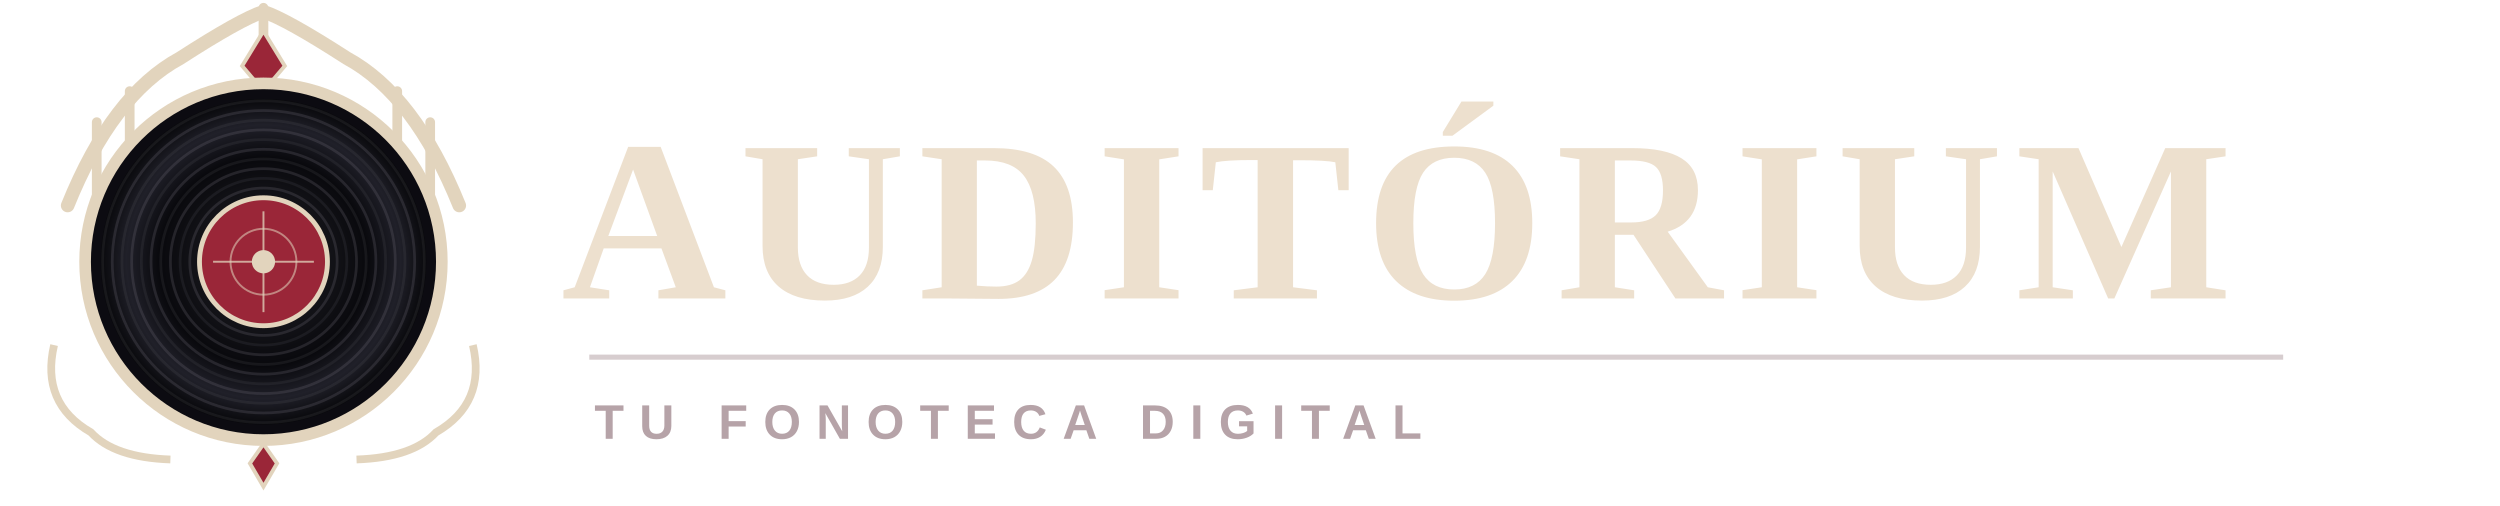
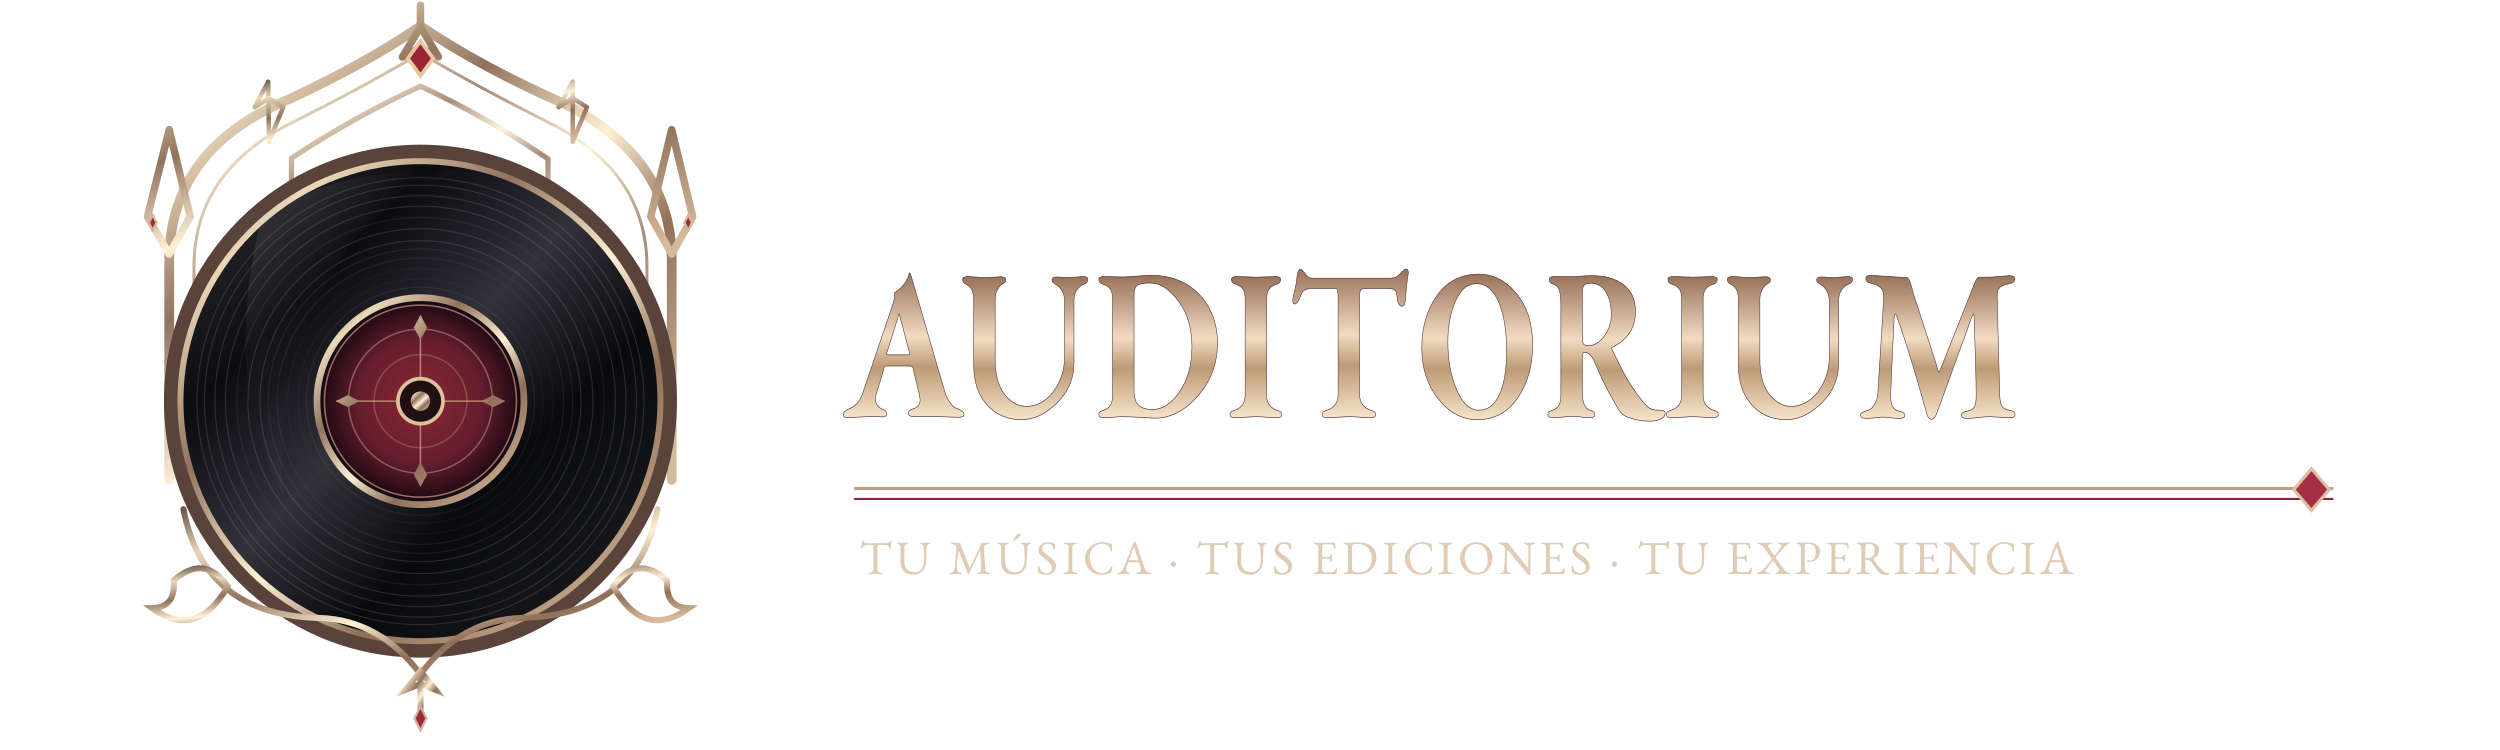
- <svg xmlns="http://www.w3.org/2000/svg" viewBox="0 0 980 198" role="img" aria-label="Auditórium">
-   <g transform="translate(6,0) scale(0.76)">
-     <svg x="0" y="0" width="256" height="256" viewBox="0 0 256 256">
-       <path d="M27 106 Q50 49 85 30 Q116 10 128 6 Q140 10 171 30 Q206 49 229 106" fill="none" stroke="#E2D4BD" stroke-width="7" stroke-linecap="round" />
-       <path d="M42 105 V63 M214 105 V63 M59 82 V47 M197 82 V47 M128 33 V4" stroke="#E2D4BD" stroke-width="5" stroke-linecap="round" />
-       <path d="M128 16 L139 34 L128 47 L117 34Z" fill="#9A2638" stroke="#E2D4BD" stroke-width="2" />
-       <circle cx="128" cy="135" r="92" fill="#0C0B11" stroke="#E2D4BD" stroke-width="6" />
-       <circle cx="128" cy="135" r="84" fill="url(#disc)" />
-       <circle cx="128" cy="135" r="38" fill="none" stroke="#77737D" stroke-opacity="0.24" stroke-width="1.4" />
-       <circle cx="128" cy="135" r="43" fill="none" stroke="#77737D" stroke-opacity="0.13" stroke-width="1.4" />
-       <circle cx="128" cy="135" r="48" fill="none" stroke="#77737D" stroke-opacity="0.24" stroke-width="1.4" />
-       <circle cx="128" cy="135" r="53" fill="none" stroke="#77737D" stroke-opacity="0.13" stroke-width="1.4" />
-       <circle cx="128" cy="135" r="58" fill="none" stroke="#77737D" stroke-opacity="0.24" stroke-width="1.4" />
-       <circle cx="128" cy="135" r="63" fill="none" stroke="#77737D" stroke-opacity="0.13" stroke-width="1.4" />
-       <circle cx="128" cy="135" r="68" fill="none" stroke="#77737D" stroke-opacity="0.24" stroke-width="1.4" />
-       <circle cx="128" cy="135" r="73" fill="none" stroke="#77737D" stroke-opacity="0.13" stroke-width="1.4" />
-       <circle cx="128" cy="135" r="78" fill="none" stroke="#77737D" stroke-opacity="0.24" stroke-width="1.4" />
-       <circle cx="128" cy="135" r="83" fill="none" stroke="#77737D" stroke-opacity="0.13" stroke-width="1.4" />
-       <circle cx="128" cy="135" r="33" fill="#9A2638" stroke="#E2D4BD" stroke-width="2.5" />
-       <circle cx="128" cy="135" r="17" fill="none" stroke="#E2D4BD" stroke-opacity="0.55" stroke-width="1" />
-       <path d="M128 109V161M102 135H154" stroke="#E2D4BD" stroke-opacity="0.75" stroke-width="1" />
-       <circle cx="128" cy="135" r="6" fill="#E2D4BD" />
-       <path d="M20 178 Q13 208 39 223 Q51 236 80 237 M236 178 Q243 208 217 223 Q205 236 176 237" fill="none" stroke="#E2D4BD" stroke-width="4" />
-       <path d="M128 229L135 239L128 251L121 239Z" fill="#9A2638" stroke="#E2D4BD" stroke-width="2" />
-       <defs>
-         <linearGradient id="red" x1="0" y1="0" x2="1" y2="1">
-           <stop stop-color="#ad3947" />
-           <stop offset="1" stop-color="#6e1624" />
-         </linearGradient>
-         <radialGradient id="disc">
-           <stop offset="0" stop-color="#24242a" />
-           <stop offset="0.64" stop-color="#09090d" />
-           <stop offset="0.84" stop-color="#202029" />
-           <stop offset="1" stop-color="#08080b" />
-         </radialGradient>
-       </defs>
-     </svg>
+ <svg xmlns="http://www.w3.org/2000/svg" width="2400" height="720" viewBox="0 0 2400 720">
+   <defs>
+     <linearGradient id="letters" x1="0" y1="0" x2="0" y2="1">
+       <stop stop-color="#f6e4c9" />
+       <stop offset=".35" stop-color="#bd9a76" />
+       <stop offset=".56" stop-color="#f1dbc1" />
+       <stop offset="1" stop-color="#987259" />
+     </linearGradient>
+   </defs>
+   <g transform="translate(35,-8) scale(.72)">
+     <defs>
+       <radialGradient id="bg" cx="46%" cy="36%" r="74%">
+         <stop stop-color="#391523" />
+         <stop offset=".46" stop-color="#170f17" />
+         <stop offset="1" stop-color="#09090c" />
+       </radialGradient>
+       <linearGradient id="metal" x1="0" y1="0" x2=".9" y2="1">
+         <stop stop-color="#6d5749" />
+         <stop offset=".16" stop-color="#ead8b9" />
+         <stop offset=".36" stop-color="#91735d" />
+         <stop offset=".56" stop-color="#fff1d5" />
+         <stop offset=".73" stop-color="#8f6f59" />
+         <stop offset="1" stop-color="#d5b99b" />
+       </linearGradient>
+       <linearGradient id="shine" x1="0" y1="0" x2="1" y2="1">
+         <stop stop-color="#34333a" />
+         <stop offset=".27" stop-color="#0b0c10" />
+         <stop offset=".47" stop-color="#323239" />
+         <stop offset=".66" stop-color="#090a0d" />
+         <stop offset="1" stop-color="#1f2025" />
+       </linearGradient>
+       <radialGradient id="label">
+         <stop stop-color="#8d2834" />
+         <stop offset=".66" stop-color="#641d2d" />
+         <stop offset="1" stop-color="#230b14" />
+       </radialGradient>
+       <linearGradient id="rimg" x1="0" y1="0" x2="1" y2="1">
+         <stop stop-color="#e0bca7" stop-opacity=".35" />
+         <stop offset=".4" stop-color="#ffffff" stop-opacity="0" />
+         <stop offset=".75" stop-color="#f7d6bf" stop-opacity=".17" />
+         <stop offset="1" stop-color="#ffffff" stop-opacity="0" />
+       </linearGradient>
+     </defs>
+     <g fill="none" stroke="url(#metal)" stroke-linejoin="round" stroke-linecap="round">
+       <path d="M177 651 V354 Q180 216 320 151 Q433 100 512 46 Q595 102 707 151 Q845 222 847 354 V651" stroke-width="13" />
+       <path d="M210 645 V369 Q209 241 340 175 Q434 128 512 82 Q590 128 684 175 Q815 241 814 369 V645" stroke-width="4" opacity=".82" />
+       <path d="M512 49 V18 M512 47 L488 87 L512 75 L536 87 Z M177 350 L148 300 L177 184 L205 300 Z M847 350 L819 300 L847 184 L875 300 Z" stroke-width="10" />
+       <path d="M310 200 L309 120 L291 154 L310 142 L329 154 Z M715 200 L715 120 L696 154 L715 142 L734 154 Z" stroke-width="6" />
+       <path d="M340 222 Q423 167 512 126 Q602 168 682 223 M340 223 L340 333 M682 223 L682 333" stroke-width="7" opacity=".8" />
+       <path d="M512 129 L512 278" stroke-width="7" />
+       <path d="M385 244 Q432 204 472 258 Q478 288 449 301 Q409 309 396 276 Q422 281 431 262 Q410 238 385 244 Z" stroke-width="5" />
+       <path d="M639 244 Q592 204 552 258 Q546 288 575 301 Q615 309 628 276 Q602 281 593 262 Q614 238 639 244 Z" stroke-width="5" />
+     </g>
+     <path d="M512 66 l17 23 -17 23 -17 -23 Z" fill="#9a2635" stroke="#e9c7a0" stroke-width="5" />
+     <circle cx="512" cy="546" r="332" fill="#08090d" stroke="#59433a" stroke-width="20" />
+     <circle cx="512" cy="546" r="320" fill="url(#shine)" stroke="url(#metal)" stroke-width="8" />
+     <circle cx="512" cy="546" r="298" fill="none" stroke="#99949c" stroke-width="1.5" opacity="0.22" />
+     <circle cx="512" cy="546" r="288" fill="none" stroke="#99949c" stroke-width="1.5" opacity="0.22" />
+     <circle cx="512" cy="546" r="274" fill="none" stroke="#99949c" stroke-width="1.5" opacity="0.22" />
+     <circle cx="512" cy="546" r="260" fill="none" stroke="#99949c" stroke-width="1.5" opacity="0.22" />
+     <circle cx="512" cy="546" r="245" fill="none" stroke="#60545a" stroke-width="1.5" opacity="0.22" />
+     <circle cx="512" cy="546" r="230" fill="none" stroke="#99949c" stroke-width="1.5" opacity="0.22" />
+     <circle cx="512" cy="546" r="214" fill="none" stroke="#99949c" stroke-width="1.5" opacity="0.22" />
+     <circle cx="512" cy="546" r="203" fill="none" stroke="#60545a" stroke-width="1.5" opacity="0.22" />
+     <circle cx="512" cy="546" r="191" fill="none" stroke="#60545a" stroke-width="1.5" opacity="0.22" />
+     <circle cx="512" cy="546" r="177" fill="none" stroke="#60545a" stroke-width="1.1" opacity="0.14" />
+     <circle cx="512" cy="546" r="163" fill="none" stroke="#60545a" stroke-width="1.1" opacity="0.14" />
+     <circle cx="512" cy="546" r="152" fill="none" stroke="#99949c" stroke-width="1.1" opacity="0.14" />
+     <path d="M299 305 Q397 230 565 240 Q470 270 420 334 Q315 485 329 672 Q247 520 299 305 Z" fill="url(#rimg)" opacity=".4" />
+     <circle cx="512" cy="546" r="138" fill="#130d13" stroke="url(#metal)" stroke-width="9" />
+     <circle cx="512" cy="546" r="128" fill="url(#label)" stroke="#a86964" stroke-width="2" />
+     <circle cx="512" cy="546" r="96" fill="none" stroke="#e0bda0" stroke-opacity=".42" stroke-width="2" />
+     <circle cx="512" cy="546" r="62" fill="none" stroke="#b58a70" stroke-opacity=".42" stroke-width="2" />
+     <path d="M512 433 V659 M400 546 H624" stroke="#d9b28e" stroke-width="2" opacity=".68" />
+     <circle cx="512" cy="546" r="30" fill="#201014" stroke="#ddc19c" stroke-width="5" />
+     <circle cx="512" cy="546" r="13" fill="url(#metal)" />
+     <path d="M512 431 l9 17 -9 16 -9 -16 Z M512 627 l9 17 -9 16 -9 -16 Z M399 546 l16 -8 16 8 -16 8 Z M593 546 l16 -8 16 8 -16 8 Z" fill="url(#metal)" />
+     <g fill="none" stroke="url(#metal)" stroke-width="8" stroke-linecap="round">
+       <path d="M196 690 Q223 832 378 835 Q458 838 512 910 Q566 838 646 835 Q801 832 828 690" />
+       <path d="M255 793 Q214 865 154 822 Q186 821 183 785 Q224 749 255 793 Z M769 793 Q810 865 870 822 Q838 821 841 785 Q800 749 769 793 Z" />
+       <path d="M512 909 L512 966 M512 906 L492 931 L512 923 L532 931 Z" />
+     </g>
+     <path d="M512 953 L520 969 L512 985 L504 969 Z" fill="#9c293b" stroke="#d6b396" stroke-width="3" />
+     <path d="M155 298 L160 308 L155 318 L150 308 Z" fill="#9c293b" stroke="#d6b396" stroke-width="3" />
+     <path d="M869 298 L874 308 L869 318 L864 308 Z" fill="#9c293b" stroke="#d6b396" stroke-width="3" />
  </g>
-   <text x="220" y="117" font-family="Georgia, 'Times New Roman', serif" font-size="90" font-weight="700" letter-spacing="5" fill="#EDE0CE">AUDITÓRIUM</text>
-   <path d="M231 140 H895" stroke="#B6A3A8" stroke-opacity="0.55" stroke-width="2" />
-   <text x="233" y="172" font-family="Arial, sans-serif" font-size="19" font-weight="600" letter-spacing="6" fill="#B6A3A8">TU FONOTECA DIGITAL</text>
+   <g fill="url(#letters)" stroke="#4c2730" stroke-width="3" stroke-linejoin="round" transform="translate(810 0) scale(.82 1) translate(-810 0)">
+     <g transform="translate(810,400) scale(0.206,-0.206)">
+       <path d="M374 298 320 464Q316 481 314 481Q313 481 309 465L245 298L244 291Q244 288 258 288H366Q375 288 375 290Q375 294 374 298ZM648 -3Q633 -3 582.0 -1.0Q531 1 500 1Q473 1 446.0 0.5Q419 0 406 0Q368 0 368.0 15.0Q368 30 392 36Q434 45 434 77Q434 92 416.0 150.0Q398 208 394 226Q392 236 375 236H237Q230 236 226 218Q223 206 201.0 149.5Q179 93 179 88Q179 49 219 35Q233 30 238.0 26.0Q243 22 243 13Q243 -1 222 -1Q217 -1 195.0 0.0Q173 1 158 1Q142 1 85.5 -2.0Q29 -5 18 -5Q-3 -5 -3 11Q-3 25 29 36Q85 53 109 112L275 514Q291 547 289 578Q297 580 314.5 593.0Q332 606 342 617Q354 630 360.5 640.5Q367 651 368.0 656.5Q369 662 370.5 665.5Q372 669 374 670Q379 670 386 648Q546 191 580 101Q585 91 591.0 82.0Q597 73 602.0 67.0Q607 61 613.0 56.0Q619 51 622.5 48.0Q626 45 631.5 42.5Q637 40 639.5 39.0Q642 38 646.5 36.5Q651 35 652 35Q684 24 684 10Q684 -3 648 -3Z" transform="translate(0.000,0)" />
+       <path d="M648 545V250Q648 142 551.5 64.0Q455 -14 350 -14Q229 -14 153.5 55.5Q78 125 78 240V545Q78 599 39 615Q15 624 15 639Q15 653 44 653Q58 653 92.0 650.5Q126 648 145 648Q161 648 191.5 650.0Q222 652 231 652Q260 652 260 638Q260 636 259.5 634.0Q259 632 258.5 630.5Q258 629 256.5 627.5Q255 626 254.0 625.0Q253 624 250.5 622.5Q248 621 247.0 620.5Q246 620 242.5 618.5Q239 617 237 616Q226 611 213.0 591.5Q200 572 200 547V269Q200 160 253.5 104.0Q307 48 379 48Q430 48 478.0 74.5Q526 101 560.5 156.5Q595 212 595 284V533Q595 567 580.0 587.0Q565 607 547 615Q523 626 523 637Q523 651 551 651Q565 651 584.0 649.5Q603 648 616 648Q632 648 661.0 650.5Q690 653 700 653Q727 653 727 639Q727 624 703 617Q682 611 665.0 591.0Q648 571 648 545Z" transform="translate(660.417,0)" />
+       <path d="M228 123Q228 70 256.0 51.5Q284 33 332 33Q418 33 487.5 117.5Q557 202 557 325Q557 455 480.0 539.0Q403 623 322 623Q269 623 248.5 613.5Q228 604 228 565ZM346 -7Q344 -7 272.0 -3.5Q200 0 158 0Q142 0 111.0 -2.5Q80 -5 55 -5Q28 -5 28 9Q28 18 33.5 22.0Q39 26 52 29Q80 36 93.0 52.5Q106 69 106 101V547Q106 579 93.0 594.5Q80 610 52 617Q28 623 28 640Q28 653 55.0 653.0Q82 653 113.5 652.0Q145 651 164 651Q185 651 246.5 655.0Q308 659 318 659Q496 659 599.0 569.0Q702 479 702 342Q702 201 591.0 97.0Q480 -7 346 -7Z" transform="translate(1421.835,0)" />
+       <path d="M104 548Q104 579 91.0 594.5Q78 610 50 617Q26 623 26 639Q26 653 53 653Q79 653 114.0 651.5Q149 650 170 650Q189 650 221.0 651.5Q253 653 279 653Q306 653 306 639Q306 623 283 617Q254 610 240.0 594.5Q226 579 226 548V100Q226 45 288 29Q301 26 306.5 22.0Q312 18 312 9Q312 -5 285 -5Q260 -5 225.0 -2.5Q190 0 170 0Q147 0 108.5 -2.5Q70 -5 45 -5Q18 -5 18 9Q18 18 23.5 22.0Q29 26 42 29Q104 45 104 100Z" transform="translate(2177.252,0)" />
+       <path d="M406 104Q406 46 473 29Q486 26 491.5 22.0Q497 18 497 9Q497 -5 469 -5Q444 -5 407.0 -2.5Q370 0 350 0Q327 0 286.5 -2.5Q246 -5 221 -5Q193 -5 193 9Q193 18 198.5 22.0Q204 26 217 29Q284 46 284 104V553Q284 597 272 597H128Q83 597 71 564Q65 548 55.0 536.5Q45 525 37 525Q26 525 26 541Q26 549 30 563Q47 615 51 658Q52 668 56.0 675.0Q60 682 63.5 684.5Q67 687 69 687Q78 687 97.0 666.0Q116 645 135 645H578Q610 645 628 659Q631 662 637.5 667.5Q644 673 647.5 675.5Q651 678 655.5 681.5Q660 685 664.0 686.5Q668 688 672.0 688.0Q676 688 679.5 683.5Q683 679 683 671Q683 670 680.0 654.0Q677 638 673.0 609.0Q669 580 667 550Q665 515 645 515Q624 515 619 558Q617 574 614.5 580.5Q612 587 601.5 592.0Q591 597 569 597H445Q418 597 412.0 590.0Q406 583 406 554Z" transform="translate(2525.670,0)" />
+       <path d="M44 320Q44 465 130.5 564.5Q217 664 367 664Q493 664 583.5 572.0Q674 480 674.0 335.0Q674 190 589.5 88.0Q505 -14 359 -14Q232 -14 138.0 82.5Q44 179 44 320ZM354 620Q280 620 236.0 539.5Q192 459 192 350Q192 221 242.0 125.5Q292 30 368 30Q445 30 485.5 103.5Q526 177 526 305Q526 448 481.0 534.0Q436 620 354 620Z" transform="translate(3241.087,0)" />
+       <path d="M388 323Q383 321 387 314Q393 304 410.0 276.0Q427 248 434.0 237.0Q441 226 455.5 203.0Q470 180 480.5 166.5Q491 153 506.0 134.0Q521 115 536.5 98.0Q552 81 570 63Q593 41 610.5 35.5Q628 30 663 30Q690 30 690 16Q690 1 670.5 -8.0Q651 -17 634.0 -19.0Q617 -21 601 -21Q552 -21 498.5 -8.5Q445 4 425 33Q420 41 396.5 74.5Q373 108 362.5 124.0Q352 140 331.5 175.5Q311 211 291 250Q267 300 231 300Q219 300 219 282V112Q219 41 265 29Q278 26 283.5 22.0Q289 18 289 9Q289 -5 261 -5Q234 -5 210.5 -1.5Q187 2 171 2Q148 2 112.0 -1.5Q76 -5 51 -5Q23 -5 23 9Q23 18 28.5 22.0Q34 26 47 29Q74 36 85.5 52.0Q97 68 97 102V520Q97 566 88.5 588.5Q80 611 55 617Q31 623 31 640Q31 653 61 653Q90 653 114.5 652.5Q139 652 158 652Q174 652 208.0 654.5Q242 657 273 657Q386 657 453.5 615.0Q521 573 521 492Q521 375 388 323ZM384 476Q384 538 353.5 580.0Q323 622 268 622Q240 622 229.5 612.5Q219 603 219 582V364Q219 344 227.0 337.5Q235 331 255 331Q304 331 344.0 376.0Q384 421 384 476Z" transform="translate(3978.505,0)" />
+       <path d="M104 548Q104 579 91.0 594.5Q78 610 50 617Q26 623 26 639Q26 653 53 653Q79 653 114.0 651.5Q149 650 170 650Q189 650 221.0 651.5Q253 653 279 653Q306 653 306 639Q306 623 283 617Q254 610 240.0 594.5Q226 579 226 548V100Q226 45 288 29Q301 26 306.5 22.0Q312 18 312 9Q312 -5 285 -5Q260 -5 225.0 -2.5Q190 0 170 0Q147 0 108.5 -2.5Q70 -5 45 -5Q18 -5 18 9Q18 18 23.5 22.0Q29 26 42 29Q104 45 104 100Z" transform="translate(4657.922,0)" />
+       <path d="M648 545V250Q648 142 551.5 64.0Q455 -14 350 -14Q229 -14 153.5 55.5Q78 125 78 240V545Q78 599 39 615Q15 624 15 639Q15 653 44 653Q58 653 92.0 650.5Q126 648 145 648Q161 648 191.5 650.0Q222 652 231 652Q260 652 260 638Q260 636 259.5 634.0Q259 632 258.5 630.5Q258 629 256.5 627.5Q255 626 254.0 625.0Q253 624 250.5 622.5Q248 621 247.0 620.5Q246 620 242.5 618.5Q239 617 237 616Q226 611 213.0 591.5Q200 572 200 547V269Q200 160 253.5 104.0Q307 48 379 48Q430 48 478.0 74.5Q526 101 560.5 156.5Q595 212 595 284V533Q595 567 580.0 587.0Q565 607 547 615Q523 626 523 637Q523 651 551 651Q565 651 584.0 649.5Q603 648 616 648Q632 648 661.0 650.5Q690 653 700 653Q727 653 727 639Q727 624 703 617Q682 611 665.0 591.0Q648 571 648 545Z" transform="translate(5006.340,0)" />
+       <path d="M668 96Q668 194 656 464Q656 478 652 478Q650 478 642 462L445 17Q432 -11 417 -12Q396 -13 387 14Q302 270 216 470Q211 480 207.0 478.0Q203 476 202 466Q196 376 182 102Q179 35 229 26Q263 20 263.0 6.0Q263 -8 233 -8Q204 -8 179.5 -5.0Q155 -2 139.0 -2.0Q123 -2 96.5 -5.0Q70 -8 41 -8Q11 -8 11 7Q11 21 45 27Q68 31 83.5 49.0Q99 67 103.5 81.5Q108 96 109 106Q142 528 142 561Q142 582 131 595Q124 603 113.5 608.5Q103 614 95.5 616.0Q88 618 74.5 621.0Q61 624 56 625Q41 630 41.0 644.0Q41 658 65 658Q85 658 172.5 653.0Q260 648 272 648Q281 648 287.5 637.0Q294 626 303.0 599.0Q312 572 312 571L444 237Q445 234 447.5 225.5Q450 217 452.0 212.0Q454 207 456.0 207.0Q458 207 471 233L634 569Q636 573 642.5 587.0Q649 601 653.0 609.5Q657 618 663.0 628.5Q669 639 674.0 644.5Q679 650 683 650H733Q756 650 802.0 653.5Q848 657 856 657Q888 657 888 641Q888 626 862 621Q858 620 845.5 617.5Q833 615 829.5 614.0Q826 613 816.5 609.5Q807 606 803.5 603.0Q800 600 795.0 594.5Q790 589 788.5 581.5Q787 574 787 565Q796 255 802 98Q803 67 814.0 50.5Q825 34 854 30Q875 27 882.0 22.5Q889 18 889 9Q889 -5 859 -5Q831 -5 795.5 -2.5Q760 0 738 0Q719 0 681.0 -4.0Q643 -8 614 -8Q584 -8 584 6Q584 21 618 26Q647 30 657.5 45.5Q668 61 668 96Z" transform="translate(5767.757,0)" />
+     </g>
+   </g>
+   <path d="M820 469 H2240" stroke="#bda080" stroke-width="3" />
+   <path d="M820 479 H2240" stroke="#8c2336" stroke-width="2" />
+   <g fill="#e0cbb5">
+     <g transform="translate(825,551) scale(0.046,-0.046)">
+       <path d="M376 102Q376 38 455 24Q488 18 488 6Q488 -5 459 -5Q431 -5 397.5 -2.5Q364 0 342 0Q318 0 280.0 -2.5Q242 -5 214 -5Q185 -5 185 6Q185 18 218 24Q257 31 276.5 49.0Q296 67 296 102V557Q296 597 278 600Q259 604 204 604H157Q131 604 108.0 594.0Q85 584 75 565Q69 553 56.5 540.0Q44 527 34 527Q27 527 27 540Q27 550 32 560Q54 606 63 671Q66 694 80 694Q88 694 105 662Q116 642 175 642H556Q594 642 614 656Q621 661 631.5 671.0Q642 681 649.5 686.5Q657 692 664.0 692.0Q671 692 671 669Q671 667 670.5 664.0Q670 661 670 660Q654 594 654 561V549Q654 539 649.5 528.0Q645 517 638 517Q627 517 619 558Q611 604 527 604H432Q394 604 385.0 596.5Q376 589 376 558Z" transform="translate(0.000,0)" />
+       <path d="M645 547Q644 536 635 250Q631 134 557.0 60.0Q483 -14 372 -14Q241 -14 172.0 54.0Q103 122 103 240V547Q103 607 57 620Q24 629 24 642Q24 653 53 653Q67 653 98.5 651.5Q130 650 149 650Q166 650 193.0 651.0Q220 652 229 652Q258 652 258 641Q258 632 225 621Q211 617 197.0 596.5Q183 576 183 549V268Q183 152 240.0 94.0Q297 36 393 36Q493 36 542.5 105.5Q592 175 592 296Q592 357 588 511Q586 609 547 620Q514 629 514.0 640.0Q514 651 543 651Q558 651 581.0 650.5Q604 650 618 650Q635 650 662.0 651.5Q689 653 699 653Q728 653 728 642Q728 629 695 622Q648 613 645 547Z" transform="translate(756.957,0)" />
+       <path d="M735 568Q735 485 738.5 407.0Q742 329 748.5 232.5Q755 136 757 95Q758 64 776.0 47.5Q794 31 832 24Q865 18 865 6Q865 -5 836 -5Q808 -5 774.5 -2.5Q741 0 719 0Q700 0 671.5 -2.5Q643 -5 614.0 -5.0Q585 -5 585 6Q585 20 618 24Q647 28 658.0 44.0Q669 60 669 96Q669 194 657 464Q657 480 652 480Q649 480 641 464L419 14Q408 -10 402 -10Q397 -10 388 16Q332 184 209 471Q199 494 196 471Q164 234 164 102Q164 78 180.0 54.0Q196 30 229.0 24.0Q262 18 262 6Q262 -5 233.0 -5.0Q204 -5 179.5 -2.5Q155 0 139.0 0.0Q123 0 100.0 -2.5Q77 -5 48.0 -5.0Q19 -5 19 6Q19 18 52 24Q103 33 114 102Q155 409 155 538Q155 544 154.5 551.0Q154 558 154 561Q154 575 139 593Q133 600 125.5 605.0Q118 610 107.5 613.5Q97 617 90.0 619.0Q83 621 71.0 623.5Q59 626 56 627Q42 632 42 644Q42 655 65 655Q85 655 152.0 651.0Q219 647 231 647Q239 647 245.5 630.5Q252 614 258.0 588.0Q264 562 267 554L425 153Q431 138 437 138Q442 138 448 150L645 560Q651 573 655.0 596.0Q659 619 663.0 633.5Q667 648 673 648H709Q733 648 773.0 652.0Q813 656 820 656H823Q844 656 844 646Q844 632 818 623Q792 615 779.5 611.0Q767 607 751.0 595.0Q735 583 735 568Z" transform="translate(1868.870,0)" />
+       <path d="M352 691Q352 698 357 706Q392 764 434 825Q443 838 461 838Q475 838 497.0 831.0Q519 824 519 815Q519 808 506 796Q461 758 376 694Q364 685 358.0 685.0Q352 685 352 691ZM645 547Q644 536 635 250Q631 134 557.0 60.0Q483 -14 372 -14Q241 -14 172.0 54.0Q103 122 103 240V547Q103 607 57 620Q24 629 24 642Q24 653 53 653Q67 653 98.5 651.5Q130 650 149 650Q166 650 193.0 651.0Q220 652 229 652Q258 652 258 641Q258 632 225 621Q211 617 197.0 596.5Q183 576 183 549V268Q183 152 240.0 94.0Q297 36 393 36Q493 36 542.5 105.5Q592 175 592 296Q592 357 588 511Q586 609 547 620Q514 629 514.0 640.0Q514 651 543 651Q558 651 581.0 650.5Q604 650 618 650Q635 650 662.0 651.5Q689 653 699 653Q728 653 728 642Q728 629 695 622Q648 613 645 547Z" transform="translate(2856.826,0)" />
+       <path d="M223 17Q278 17 308.0 48.0Q338 79 338 132Q338 216 186 318Q125 359 92.0 400.5Q59 442 59 497Q59 565 116.0 614.5Q173 664 260 664Q288 664 315.5 659.0Q343 654 359.5 649.0Q376 644 379 644Q391 644 396 621Q397 619 399.0 605.5Q401 592 403.0 571.5Q405 551 405 537Q405 512 398 512Q369 512 363 540Q356 583 325.0 607.0Q294 631 251 631Q203 631 169.5 601.5Q136 572 136 523Q136 500 148.0 478.5Q160 457 185.5 436.0Q211 415 225.0 404.5Q239 394 269 375Q422 276 422 160Q422 91 370.0 37.5Q318 -16 214 -16Q131 -16 80 8Q63 16 59 25Q41 63 41 140Q41 148 47.5 158.5Q54 169 62 169Q71 169 92 103Q106 60 141.0 38.5Q176 17 223 17Z" transform="translate(3681.783,0)" />
+       <path d="M130 550Q130 585 115.5 600.0Q101 615 63 622Q30 628 30 642Q30 653 59 653Q87 653 120.5 651.5Q154 650 176 650Q196 650 226.5 651.5Q257 653 285 653Q314 653 314 642Q314 628 281 622Q242 615 226.0 599.5Q210 584 210 550V98Q210 64 229.5 47.5Q249 31 289 24Q322 18 322 6Q322 -5 293 -5Q265 -5 231.5 -2.5Q198 0 176 0Q152 0 114.0 -2.5Q76 -5 48 -5Q19 -5 19 6Q19 18 52 24Q92 31 111.0 47.5Q130 64 130 98Z" transform="translate(4233.739,0)" />
+       <path d="M586 137Q589 142 594.0 145.5Q599 149 604.5 152.0Q610 155 611.0 156.0Q612 157 613 157Q620 157 620 138Q620 136 619.5 133.5Q619 131 619 130Q608 59 586 26Q582 19 537 5Q473 -15 369 -15Q234 -15 140.0 85.0Q46 185 46 323Q46 466 154.0 564.5Q262 663 410 663Q480 663 516.0 651.0Q552 639 592 633Q603 632 605 603Q612 549 613 494Q614 486 611.5 478.0Q609 470 602 471Q582 473 576 508Q570 554 541 581Q490 632 394 632Q287 632 216.5 546.5Q146 461 146 347Q146 264 176.0 189.0Q206 114 265.5 65.0Q325 16 400 16Q524 16 586 137Z" transform="translate(4660.696,0)" />
+       <path d="M333 542 243 302Q241 296 241 294Q241 287 262 287H417Q431 287 431 292Q431 294 429 302L350 541Q344 559 341 559Q339 559 333 542ZM668 -5Q656 -5 605.0 -2.0Q554 1 529 1Q508 1 471.0 0.5Q434 0 424 0Q395 0 395 12Q395 26 428 31Q489 41 489 76Q489 106 451 233Q448 244 424 244H233Q222 244 216 226Q176 110 176 87Q176 66 192.5 51.0Q209 36 234 30Q267 21 267.0 10.0Q267 -1 238 -1Q231 -1 199.5 0.0Q168 1 147 1Q124 1 83.0 -2.0Q42 -5 27 -5Q-2 -5 -2 8Q-2 20 31 31Q91 49 117 108Q213 328 304 578Q311 596 314.0 610.5Q317 625 317.0 630.5Q317 636 318 636Q345 645 354 651Q360 655 364.0 664.0Q368 673 370.5 679.5Q373 686 375.0 686.0Q377 686 385 662Q459 429 563 128Q582 73 605.0 53.5Q628 34 664 28Q697 22 697 5Q697 -5 668 -5Z" transform="translate(5387.652,0)" />
+       <path d="M61.5 244.0Q78 260 100.0 260.0Q122 260 138.5 244.0Q155 228 155.0 205.0Q155 182 138.5 166.0Q122 150 100.0 150.0Q78 150 61.5 166.0Q45 182 45.0 205.0Q45 228 61.5 244.0Z" transform="translate(6453.565,0)" />
+       <path d="M376 102Q376 38 455 24Q488 18 488 6Q488 -5 459 -5Q431 -5 397.5 -2.5Q364 0 342 0Q318 0 280.0 -2.5Q242 -5 214 -5Q185 -5 185 6Q185 18 218 24Q257 31 276.5 49.0Q296 67 296 102V557Q296 597 278 600Q259 604 204 604H157Q131 604 108.0 594.0Q85 584 75 565Q69 553 56.5 540.0Q44 527 34 527Q27 527 27 540Q27 550 32 560Q54 606 63 671Q66 694 80 694Q88 694 105 662Q116 642 175 642H556Q594 642 614 656Q621 661 631.5 671.0Q642 681 649.5 686.5Q657 692 664.0 692.0Q671 692 671 669Q671 667 670.5 664.0Q670 661 670 660Q654 594 654 561V549Q654 539 649.5 528.0Q645 517 638 517Q627 517 619 558Q611 604 527 604H432Q394 604 385.0 596.5Q376 589 376 558Z" transform="translate(7027.478,0)" />
+       <path d="M645 547Q644 536 635 250Q631 134 557.0 60.0Q483 -14 372 -14Q241 -14 172.0 54.0Q103 122 103 240V547Q103 607 57 620Q24 629 24 642Q24 653 53 653Q67 653 98.5 651.5Q130 650 149 650Q166 650 193.0 651.0Q220 652 229 652Q258 652 258 641Q258 632 225 621Q211 617 197.0 596.5Q183 576 183 549V268Q183 152 240.0 94.0Q297 36 393 36Q493 36 542.5 105.5Q592 175 592 296Q592 357 588 511Q586 609 547 620Q514 629 514.0 640.0Q514 651 543 651Q558 651 581.0 650.5Q604 650 618 650Q635 650 662.0 651.5Q689 653 699 653Q728 653 728 642Q728 629 695 622Q648 613 645 547Z" transform="translate(7784.435,0)" />
+       <path d="M223 17Q278 17 308.0 48.0Q338 79 338 132Q338 216 186 318Q125 359 92.0 400.5Q59 442 59 497Q59 565 116.0 614.5Q173 664 260 664Q288 664 315.5 659.0Q343 654 359.5 649.0Q376 644 379 644Q391 644 396 621Q397 619 399.0 605.5Q401 592 403.0 571.5Q405 551 405 537Q405 512 398 512Q369 512 363 540Q356 583 325.0 607.0Q294 631 251 631Q203 631 169.5 601.5Q136 572 136 523Q136 500 148.0 478.5Q160 457 185.5 436.0Q211 415 225.0 404.5Q239 394 269 375Q422 276 422 160Q422 91 370.0 37.5Q318 -16 214 -16Q131 -16 80 8Q63 16 59 25Q41 63 41 140Q41 148 47.5 158.5Q54 169 62 169Q71 169 92 103Q106 60 141.0 38.5Q176 17 223 17Z" transform="translate(8609.391,0)" />
+       <path d="M210 102Q210 65 225.5 50.0Q241 35 276 35H380Q433 35 456 53Q475 68 498 116Q504 127 512 126Q525 124 525 115Q525 75 508 12Q504 -5 494 -5Q426 -5 320.0 -2.0Q214 1 167 1Q146 1 113.0 -2.0Q80 -5 52 -5Q23 -5 23 6Q23 18 56 24Q95 31 112.5 47.5Q130 64 130 99V549Q130 584 115.5 599.5Q101 615 63 622Q30 628 30 642Q30 653 59 653Q97 653 149.5 651.5Q202 650 236 650Q276 650 329.0 651.0Q382 652 419.0 652.5Q456 653 458 653Q475 653 476 644Q491 563 491 541Q491 526 477 526Q469 526 466 536Q451 583 444 591Q420 618 377 618H246Q236 618 223.0 608.5Q210 599 210 586V374Q210 365 215.5 358.5Q221 352 228 352H324Q368 352 385 391Q387 395 393.5 401.5Q400 408 403 408Q407 408 411.5 403.5Q416 399 416 392Q416 388 414.5 367.0Q413 346 413 337Q413 326 414.0 299.0Q415 272 415 269Q415 252 406 252Q390 252 383 275Q368 320 337 320H244Q225 320 217.5 315.0Q210 310 210 294Z" transform="translate(9448.304,0)" />
+       <path d="M209 121Q209 92 221.0 72.5Q233 53 256.5 44.0Q280 35 303.5 31.5Q327 28 359 28Q476 28 550.0 111.0Q624 194 624 325Q624 462 539.5 545.0Q455 628 345 628Q313 628 297.0 627.5Q281 627 260.5 624.0Q240 621 231.0 614.5Q222 608 215.5 596.5Q209 585 209 567ZM371 -7Q368 -7 289.0 -3.5Q210 0 163 0Q145 0 115.5 -2.5Q86 -5 58 -5Q29 -5 29 6Q29 18 62 24Q100 31 114.5 47.0Q129 63 129 99V549Q129 584 114.5 599.5Q100 615 62 622Q29 628 29 642Q29 653 58.0 653.0Q87 653 115.0 652.0Q143 651 162 651H169Q192 651 260.0 655.0Q328 659 340 659Q533 659 626.0 571.0Q719 483 719 342Q719 198 616.5 95.5Q514 -7 371 -7Z" transform="translate(10070.261,0)" />
+       <path d="M130 550Q130 585 115.5 600.0Q101 615 63 622Q30 628 30 642Q30 653 59 653Q87 653 120.5 651.5Q154 650 176 650Q196 650 226.5 651.5Q257 653 285 653Q314 653 314 642Q314 628 281 622Q242 615 226.0 599.5Q210 584 210 550V98Q210 64 229.5 47.5Q249 31 289 24Q322 18 322 6Q322 -5 293 -5Q265 -5 231.5 -2.5Q198 0 176 0Q152 0 114.0 -2.5Q76 -5 48 -5Q19 -5 19 6Q19 18 52 24Q92 31 111.0 47.5Q130 64 130 98Z" transform="translate(10911.217,0)" />
+       <path d="M586 137Q589 142 594.0 145.5Q599 149 604.5 152.0Q610 155 611.0 156.0Q612 157 613 157Q620 157 620 138Q620 136 619.5 133.5Q619 131 619 130Q608 59 586 26Q582 19 537 5Q473 -15 369 -15Q234 -15 140.0 85.0Q46 185 46 323Q46 466 154.0 564.5Q262 663 410 663Q480 663 516.0 651.0Q552 639 592 633Q603 632 605 603Q612 549 613 494Q614 486 611.5 478.0Q609 470 602 471Q582 473 576 508Q570 554 541 581Q490 632 394 632Q287 632 216.5 546.5Q146 461 146 347Q146 264 176.0 189.0Q206 114 265.5 65.0Q325 16 400 16Q524 16 586 137Z" transform="translate(11338.174,0)" />
+       <path d="M130 550Q130 585 115.5 600.0Q101 615 63 622Q30 628 30 642Q30 653 59 653Q87 653 120.5 651.5Q154 650 176 650Q196 650 226.5 651.5Q257 653 285 653Q314 653 314 642Q314 628 281 622Q242 615 226.0 599.5Q210 584 210 550V98Q210 64 229.5 47.5Q249 31 289 24Q322 18 322 6Q322 -5 293 -5Q265 -5 231.5 -2.5Q198 0 176 0Q152 0 114.0 -2.5Q76 -5 48 -5Q19 -5 19 6Q19 18 52 24Q92 31 111.0 47.5Q130 64 130 98Z" transform="translate(12065.130,0)" />
+       <path d="M45 320Q45 413 83.5 489.5Q122 566 202.0 615.0Q282 664 390 664Q524 664 621.0 571.5Q718 479 718 335Q718 267 696.0 204.5Q674 142 632.5 93.0Q591 44 526.0 15.0Q461 -14 382 -14Q247 -14 146.0 83.0Q45 180 45 320ZM375 625Q269 625 205.5 543.0Q142 461 142 350Q142 218 214.5 121.5Q287 25 395 25Q505 25 563.0 99.5Q621 174 621 305Q621 451 557.0 538.0Q493 625 375 625Z" transform="translate(12492.087,0)" />
+       <path d="M616 650Q638 650 668.5 651.5Q699 653 731 653Q760 653 760 642Q760 628 727 622Q690 615 677.5 604.0Q665 593 664 568Q662 520 662 8Q662 -17 641 -17Q630 -17 606.0 -0.5Q582 16 560 46Q533 83 204 484Q191 500 183 500Q174 500 174 479Q169 231 169 104Q169 36 233 24Q266 18 266 6Q266 -5 237.0 -5.0Q208 -5 183.5 -2.5Q159 0 143.0 0.0Q127 0 104.0 -2.5Q81 -5 52.0 -5.0Q23 -5 23 6Q23 16 56 25Q107 39 114 107Q132 276 132 507Q132 556 107.5 580.0Q83 604 33 620Q2 630 2.0 644.0Q2 658 25 658Q56 657 97.5 655.0Q139 653 179 653Q190 653 203 636Q216 618 390.5 398.5Q565 179 584 156Q601 136 609 136Q618 136 619 157Q621 221 621 477V564Q620 582 600.5 599.0Q581 616 563 619Q530 625 530 639Q530 650 559 650Z" transform="translate(13342.043,0)" />
+       <path d="M210 102Q210 65 225.5 50.0Q241 35 276 35H380Q433 35 456 53Q475 68 498 116Q504 127 512 126Q525 124 525 115Q525 75 508 12Q504 -5 494 -5Q426 -5 320.0 -2.0Q214 1 167 1Q146 1 113.0 -2.0Q80 -5 52 -5Q23 -5 23 6Q23 18 56 24Q95 31 112.5 47.5Q130 64 130 99V549Q130 584 115.5 599.5Q101 615 63 622Q30 628 30 642Q30 653 59 653Q97 653 149.5 651.5Q202 650 236 650Q276 650 329.0 651.0Q382 652 419.0 652.5Q456 653 458 653Q475 653 476 644Q491 563 491 541Q491 526 477 526Q469 526 466 536Q451 583 444 591Q420 618 377 618H246Q236 618 223.0 608.5Q210 599 210 586V374Q210 365 215.5 358.5Q221 352 228 352H324Q368 352 385 391Q387 395 393.5 401.5Q400 408 403 408Q407 408 411.5 403.5Q416 399 416 392Q416 388 414.5 367.0Q413 346 413 337Q413 326 414.0 299.0Q415 272 415 269Q415 252 406 252Q390 252 383 275Q368 320 337 320H244Q225 320 217.5 315.0Q210 310 210 294Z" transform="translate(14199.000,0)" />
+       <path d="M223 17Q278 17 308.0 48.0Q338 79 338 132Q338 216 186 318Q125 359 92.0 400.5Q59 442 59 497Q59 565 116.0 614.5Q173 664 260 664Q288 664 315.5 659.0Q343 654 359.5 649.0Q376 644 379 644Q391 644 396 621Q397 619 399.0 605.5Q401 592 403.0 571.5Q405 551 405 537Q405 512 398 512Q369 512 363 540Q356 583 325.0 607.0Q294 631 251 631Q203 631 169.5 601.5Q136 572 136 523Q136 500 148.0 478.5Q160 457 185.5 436.0Q211 415 225.0 404.5Q239 394 269 375Q422 276 422 160Q422 91 370.0 37.5Q318 -16 214 -16Q131 -16 80 8Q63 16 59 25Q41 63 41 140Q41 148 47.5 158.5Q54 169 62 169Q71 169 92 103Q106 60 141.0 38.5Q176 17 223 17Z" transform="translate(14820.957,0)" />
+       <path d="M61.5 244.0Q78 260 100.0 260.0Q122 260 138.5 244.0Q155 228 155.0 205.0Q155 182 138.5 166.0Q122 150 100.0 150.0Q78 150 61.5 166.0Q45 182 45.0 205.0Q45 228 61.5 244.0Z" transform="translate(15659.870,0)" />
+       <path d="M376 102Q376 38 455 24Q488 18 488 6Q488 -5 459 -5Q431 -5 397.5 -2.5Q364 0 342 0Q318 0 280.0 -2.5Q242 -5 214 -5Q185 -5 185 6Q185 18 218 24Q257 31 276.5 49.0Q296 67 296 102V557Q296 597 278 600Q259 604 204 604H157Q131 604 108.0 594.0Q85 584 75 565Q69 553 56.5 540.0Q44 527 34 527Q27 527 27 540Q27 550 32 560Q54 606 63 671Q66 694 80 694Q88 694 105 662Q116 642 175 642H556Q594 642 614 656Q621 661 631.5 671.0Q642 681 649.5 686.5Q657 692 664.0 692.0Q671 692 671 669Q671 667 670.5 664.0Q670 661 670 660Q654 594 654 561V549Q654 539 649.5 528.0Q645 517 638 517Q627 517 619 558Q611 604 527 604H432Q394 604 385.0 596.5Q376 589 376 558Z" transform="translate(16233.783,0)" />
+       <path d="M645 547Q644 536 635 250Q631 134 557.0 60.0Q483 -14 372 -14Q241 -14 172.0 54.0Q103 122 103 240V547Q103 607 57 620Q24 629 24 642Q24 653 53 653Q67 653 98.5 651.5Q130 650 149 650Q166 650 193.0 651.0Q220 652 229 652Q258 652 258 641Q258 632 225 621Q211 617 197.0 596.5Q183 576 183 549V268Q183 152 240.0 94.0Q297 36 393 36Q493 36 542.5 105.5Q592 175 592 296Q592 357 588 511Q586 609 547 620Q514 629 514.0 640.0Q514 651 543 651Q558 651 581.0 650.5Q604 650 618 650Q635 650 662.0 651.5Q689 653 699 653Q728 653 728 642Q728 629 695 622Q648 613 645 547Z" transform="translate(16990.739,0)" />
+       <path d="M210 102Q210 65 225.5 50.0Q241 35 276 35H380Q433 35 456 53Q475 68 498 116Q504 127 512 126Q525 124 525 115Q525 75 508 12Q504 -5 494 -5Q426 -5 320.0 -2.0Q214 1 167 1Q146 1 113.0 -2.0Q80 -5 52 -5Q23 -5 23 6Q23 18 56 24Q95 31 112.5 47.5Q130 64 130 99V549Q130 584 115.5 599.5Q101 615 63 622Q30 628 30 642Q30 653 59 653Q97 653 149.5 651.5Q202 650 236 650Q276 650 329.0 651.0Q382 652 419.0 652.5Q456 653 458 653Q475 653 476 644Q491 563 491 541Q491 526 477 526Q469 526 466 536Q451 583 444 591Q420 618 377 618H246Q236 618 223.0 608.5Q210 599 210 586V374Q210 365 215.5 358.5Q221 352 228 352H324Q368 352 385 391Q387 395 393.5 401.5Q400 408 403 408Q407 408 411.5 403.5Q416 399 416 392Q416 388 414.5 367.0Q413 346 413 337Q413 326 414.0 299.0Q415 272 415 269Q415 252 406 252Q390 252 383 275Q368 320 337 320H244Q225 320 217.5 315.0Q210 310 210 294Z" transform="translate(18102.652,0)" />
+       <path d="M553 650Q574 650 614.5 653.0Q655 656 667 656Q696 656 696.0 645.0Q696 634 663 625Q621 614 533 510L418 374Q400 353 400 344Q400 342 404 334L559 111Q606 42 666 26Q699 17 699.0 6.0Q699 -5 670 -5Q658 -5 605.5 -2.0Q553 1 527 1Q504 1 469.0 0.5Q434 0 424 0Q395 0 395.0 11.0Q395 22 428 31Q445 36 458.5 48.5Q472 61 472.0 78.0Q472 95 460 111L356 262Q344 279 334 267L199 93Q190 81 190 70Q190 40 235 30Q268 21 268.0 10.0Q268 -1 239 -1Q232 -1 201.0 0.0Q170 1 150 1Q126 1 82.5 -2.0Q39 -5 24 -5Q-5 -5 -5 6Q-5 18 28 28Q59 37 101.0 63.0Q143 89 171 124L296 280Q314 305 314 317Q314 323 312 325L167 529Q143 562 121.5 582.0Q100 602 86.0 609.0Q72 616 51 622Q18 632 18 644Q18 655 47 655Q61 655 112.0 652.5Q163 650 190 650Q213 650 248.0 651.0Q283 652 289 652Q318 652 318 641Q318 631 285 621Q269 616 262.5 614.0Q256 612 247.5 608.0Q239 604 236.5 600.0Q234 596 234 590Q234 574 267 528L358 400Q368 385 374 385Q379 385 388 397L495 538Q521 570 521 589Q521 612 476 620Q443 627 443 640Q443 651 472 651Q483 651 510.0 650.5Q537 650 553 650Z" transform="translate(18724.609,0)" />
+       <path d="M441 458Q441 546 396.0 588.0Q351 630 274 630Q210 630 210 588V111Q210 36 277 24Q310 18 310 6Q310 -5 281.0 -5.0Q252 -5 226.0 -1.5Q200 2 183 2Q158 2 119.0 -1.5Q80 -5 53 -5Q24 -5 24 6Q24 18 57 24Q96 31 113.0 47.5Q130 64 130 100V522Q130 570 117.5 593.0Q105 616 69 622Q36 628 36 642Q36 653 65.0 653.0Q94 653 119.0 652.5Q144 652 163 652Q184 652 223.0 655.0Q262 658 274 658Q387 658 459.0 610.0Q531 562 531 482Q531 384 472.0 319.0Q413 254 303 254Q283 254 270.5 260.0Q258 266 258 273Q258 277 263.5 280.5Q269 284 274 284L289 282Q304 279 320 279Q441 279 441 458Z" transform="translate(19518.565,0)" />
+       <path d="M210 102Q210 65 225.5 50.0Q241 35 276 35H380Q433 35 456 53Q475 68 498 116Q504 127 512 126Q525 124 525 115Q525 75 508 12Q504 -5 494 -5Q426 -5 320.0 -2.0Q214 1 167 1Q146 1 113.0 -2.0Q80 -5 52 -5Q23 -5 23 6Q23 18 56 24Q95 31 112.5 47.5Q130 64 130 99V549Q130 584 115.5 599.5Q101 615 63 622Q30 628 30 642Q30 653 59 653Q97 653 149.5 651.5Q202 650 236 650Q276 650 329.0 651.0Q382 652 419.0 652.5Q456 653 458 653Q475 653 476 644Q491 563 491 541Q491 526 477 526Q469 526 466 536Q451 583 444 591Q420 618 377 618H246Q236 618 223.0 608.5Q210 599 210 586V374Q210 365 215.5 358.5Q221 352 228 352H324Q368 352 385 391Q387 395 393.5 401.5Q400 408 403 408Q407 408 411.5 403.5Q416 399 416 392Q416 388 414.5 367.0Q413 346 413 337Q413 326 414.0 299.0Q415 272 415 269Q415 252 406 252Q390 252 383 275Q368 320 337 320H244Q225 320 217.5 315.0Q210 310 210 294Z" transform="translate(20157.522,0)" />
+       <path d="M385 325Q378 322 385 312Q430 244 447.5 218.5Q465 193 504.5 145.5Q544 98 588 58Q612 37 637.0 31.0Q662 25 703 25Q718 25 718 14Q718 -5 691.5 -13.0Q665 -21 637 -21Q543 -21 499 33Q494 39 472.0 65.5Q450 92 442.5 101.5Q435 111 417.5 135.0Q400 159 383.5 184.0Q367 209 347 241Q332 266 304 280Q268 297 225 302Q217 303 213.5 297.5Q210 292 210 282V110Q210 36 277 24Q310 18 310 6Q310 -5 281.0 -5.0Q252 -5 226.0 -1.5Q200 2 183 2Q158 2 119.0 -1.5Q80 -5 53 -5Q24 -5 24 6Q24 18 57 24Q96 31 113.0 47.5Q130 64 130 100V522Q130 570 117.5 593.0Q105 616 69 622Q36 628 36 642Q36 653 65.0 653.0Q94 653 119.0 652.5Q144 652 163 652Q180 652 213.0 654.5Q246 657 278 657Q503 657 503 493Q503 385 385 325ZM413 477Q413 547 384.5 587.0Q356 627 278 627Q240 627 227.5 613.0Q215 599 214 573Q210 476 210 364Q210 341 222.0 335.0Q234 329 263 329Q330 329 371.5 373.0Q413 417 413 477Z" transform="translate(20779.478,0)" />
+       <path d="M130 550Q130 585 115.5 600.0Q101 615 63 622Q30 628 30 642Q30 653 59 653Q87 653 120.5 651.5Q154 650 176 650Q196 650 226.5 651.5Q257 653 285 653Q314 653 314 642Q314 628 281 622Q242 615 226.0 599.5Q210 584 210 550V98Q210 64 229.5 47.5Q249 31 289 24Q322 18 322 6Q322 -5 293 -5Q265 -5 231.5 -2.5Q198 0 176 0Q152 0 114.0 -2.5Q76 -5 48 -5Q19 -5 19 6Q19 18 52 24Q92 31 111.0 47.5Q130 64 130 98Z" transform="translate(21579.435,0)" />
+       <path d="M210 102Q210 65 225.5 50.0Q241 35 276 35H380Q433 35 456 53Q475 68 498 116Q504 127 512 126Q525 124 525 115Q525 75 508 12Q504 -5 494 -5Q426 -5 320.0 -2.0Q214 1 167 1Q146 1 113.0 -2.0Q80 -5 52 -5Q23 -5 23 6Q23 18 56 24Q95 31 112.5 47.5Q130 64 130 99V549Q130 584 115.5 599.5Q101 615 63 622Q30 628 30 642Q30 653 59 653Q97 653 149.5 651.5Q202 650 236 650Q276 650 329.0 651.0Q382 652 419.0 652.5Q456 653 458 653Q475 653 476 644Q491 563 491 541Q491 526 477 526Q469 526 466 536Q451 583 444 591Q420 618 377 618H246Q236 618 223.0 608.5Q210 599 210 586V374Q210 365 215.5 358.5Q221 352 228 352H324Q368 352 385 391Q387 395 393.5 401.5Q400 408 403 408Q407 408 411.5 403.5Q416 399 416 392Q416 388 414.5 367.0Q413 346 413 337Q413 326 414.0 299.0Q415 272 415 269Q415 252 406 252Q390 252 383 275Q368 320 337 320H244Q225 320 217.5 315.0Q210 310 210 294Z" transform="translate(22006.391,0)" />
+       <path d="M616 650Q638 650 668.5 651.5Q699 653 731 653Q760 653 760 642Q760 628 727 622Q690 615 677.5 604.0Q665 593 664 568Q662 520 662 8Q662 -17 641 -17Q630 -17 606.0 -0.5Q582 16 560 46Q533 83 204 484Q191 500 183 500Q174 500 174 479Q169 231 169 104Q169 36 233 24Q266 18 266 6Q266 -5 237.0 -5.0Q208 -5 183.5 -2.5Q159 0 143.0 0.0Q127 0 104.0 -2.5Q81 -5 52.0 -5.0Q23 -5 23 6Q23 16 56 25Q107 39 114 107Q132 276 132 507Q132 556 107.5 580.0Q83 604 33 620Q2 630 2.0 644.0Q2 658 25 658Q56 657 97.5 655.0Q139 653 179 653Q190 653 203 636Q216 618 390.5 398.5Q565 179 584 156Q601 136 609 136Q618 136 619 157Q621 221 621 477V564Q620 582 600.5 599.0Q581 616 563 619Q530 625 530 639Q530 650 559 650Z" transform="translate(22628.348,0)" />
+       <path d="M586 137Q589 142 594.0 145.5Q599 149 604.5 152.0Q610 155 611.0 156.0Q612 157 613 157Q620 157 620 138Q620 136 619.5 133.5Q619 131 619 130Q608 59 586 26Q582 19 537 5Q473 -15 369 -15Q234 -15 140.0 85.0Q46 185 46 323Q46 466 154.0 564.5Q262 663 410 663Q480 663 516.0 651.0Q552 639 592 633Q603 632 605 603Q612 549 613 494Q614 486 611.5 478.0Q609 470 602 471Q582 473 576 508Q570 554 541 581Q490 632 394 632Q287 632 216.5 546.5Q146 461 146 347Q146 264 176.0 189.0Q206 114 265.5 65.0Q325 16 400 16Q524 16 586 137Z" transform="translate(23485.304,0)" />
+       <path d="M130 550Q130 585 115.5 600.0Q101 615 63 622Q30 628 30 642Q30 653 59 653Q87 653 120.5 651.5Q154 650 176 650Q196 650 226.5 651.5Q257 653 285 653Q314 653 314 642Q314 628 281 622Q242 615 226.0 599.5Q210 584 210 550V98Q210 64 229.5 47.5Q249 31 289 24Q322 18 322 6Q322 -5 293 -5Q265 -5 231.5 -2.5Q198 0 176 0Q152 0 114.0 -2.5Q76 -5 48 -5Q19 -5 19 6Q19 18 52 24Q92 31 111.0 47.5Q130 64 130 98Z" transform="translate(24212.261,0)" />
+       <path d="M333 542 243 302Q241 296 241 294Q241 287 262 287H417Q431 287 431 292Q431 294 429 302L350 541Q344 559 341 559Q339 559 333 542ZM668 -5Q656 -5 605.0 -2.0Q554 1 529 1Q508 1 471.0 0.5Q434 0 424 0Q395 0 395 12Q395 26 428 31Q489 41 489 76Q489 106 451 233Q448 244 424 244H233Q222 244 216 226Q176 110 176 87Q176 66 192.5 51.0Q209 36 234 30Q267 21 267.0 10.0Q267 -1 238 -1Q231 -1 199.5 0.0Q168 1 147 1Q124 1 83.0 -2.0Q42 -5 27 -5Q-2 -5 -2 8Q-2 20 31 31Q91 49 117 108Q213 328 304 578Q311 596 314.0 610.5Q317 625 317.0 630.5Q317 636 318 636Q345 645 354 651Q360 655 364.0 664.0Q368 673 370.5 679.5Q373 686 375.0 686.0Q377 686 385 662Q459 429 563 128Q582 73 605.0 53.5Q628 34 664 28Q697 22 697 5Q697 -5 668 -5Z" transform="translate(24639.217,0)" />
+     </g>
+   </g>
+   <path d="M2219 450 l17 20 -17 20 -17 -20 Z" fill="#a62e45" stroke="#dbc0a4" stroke-width="3" />
</svg>
